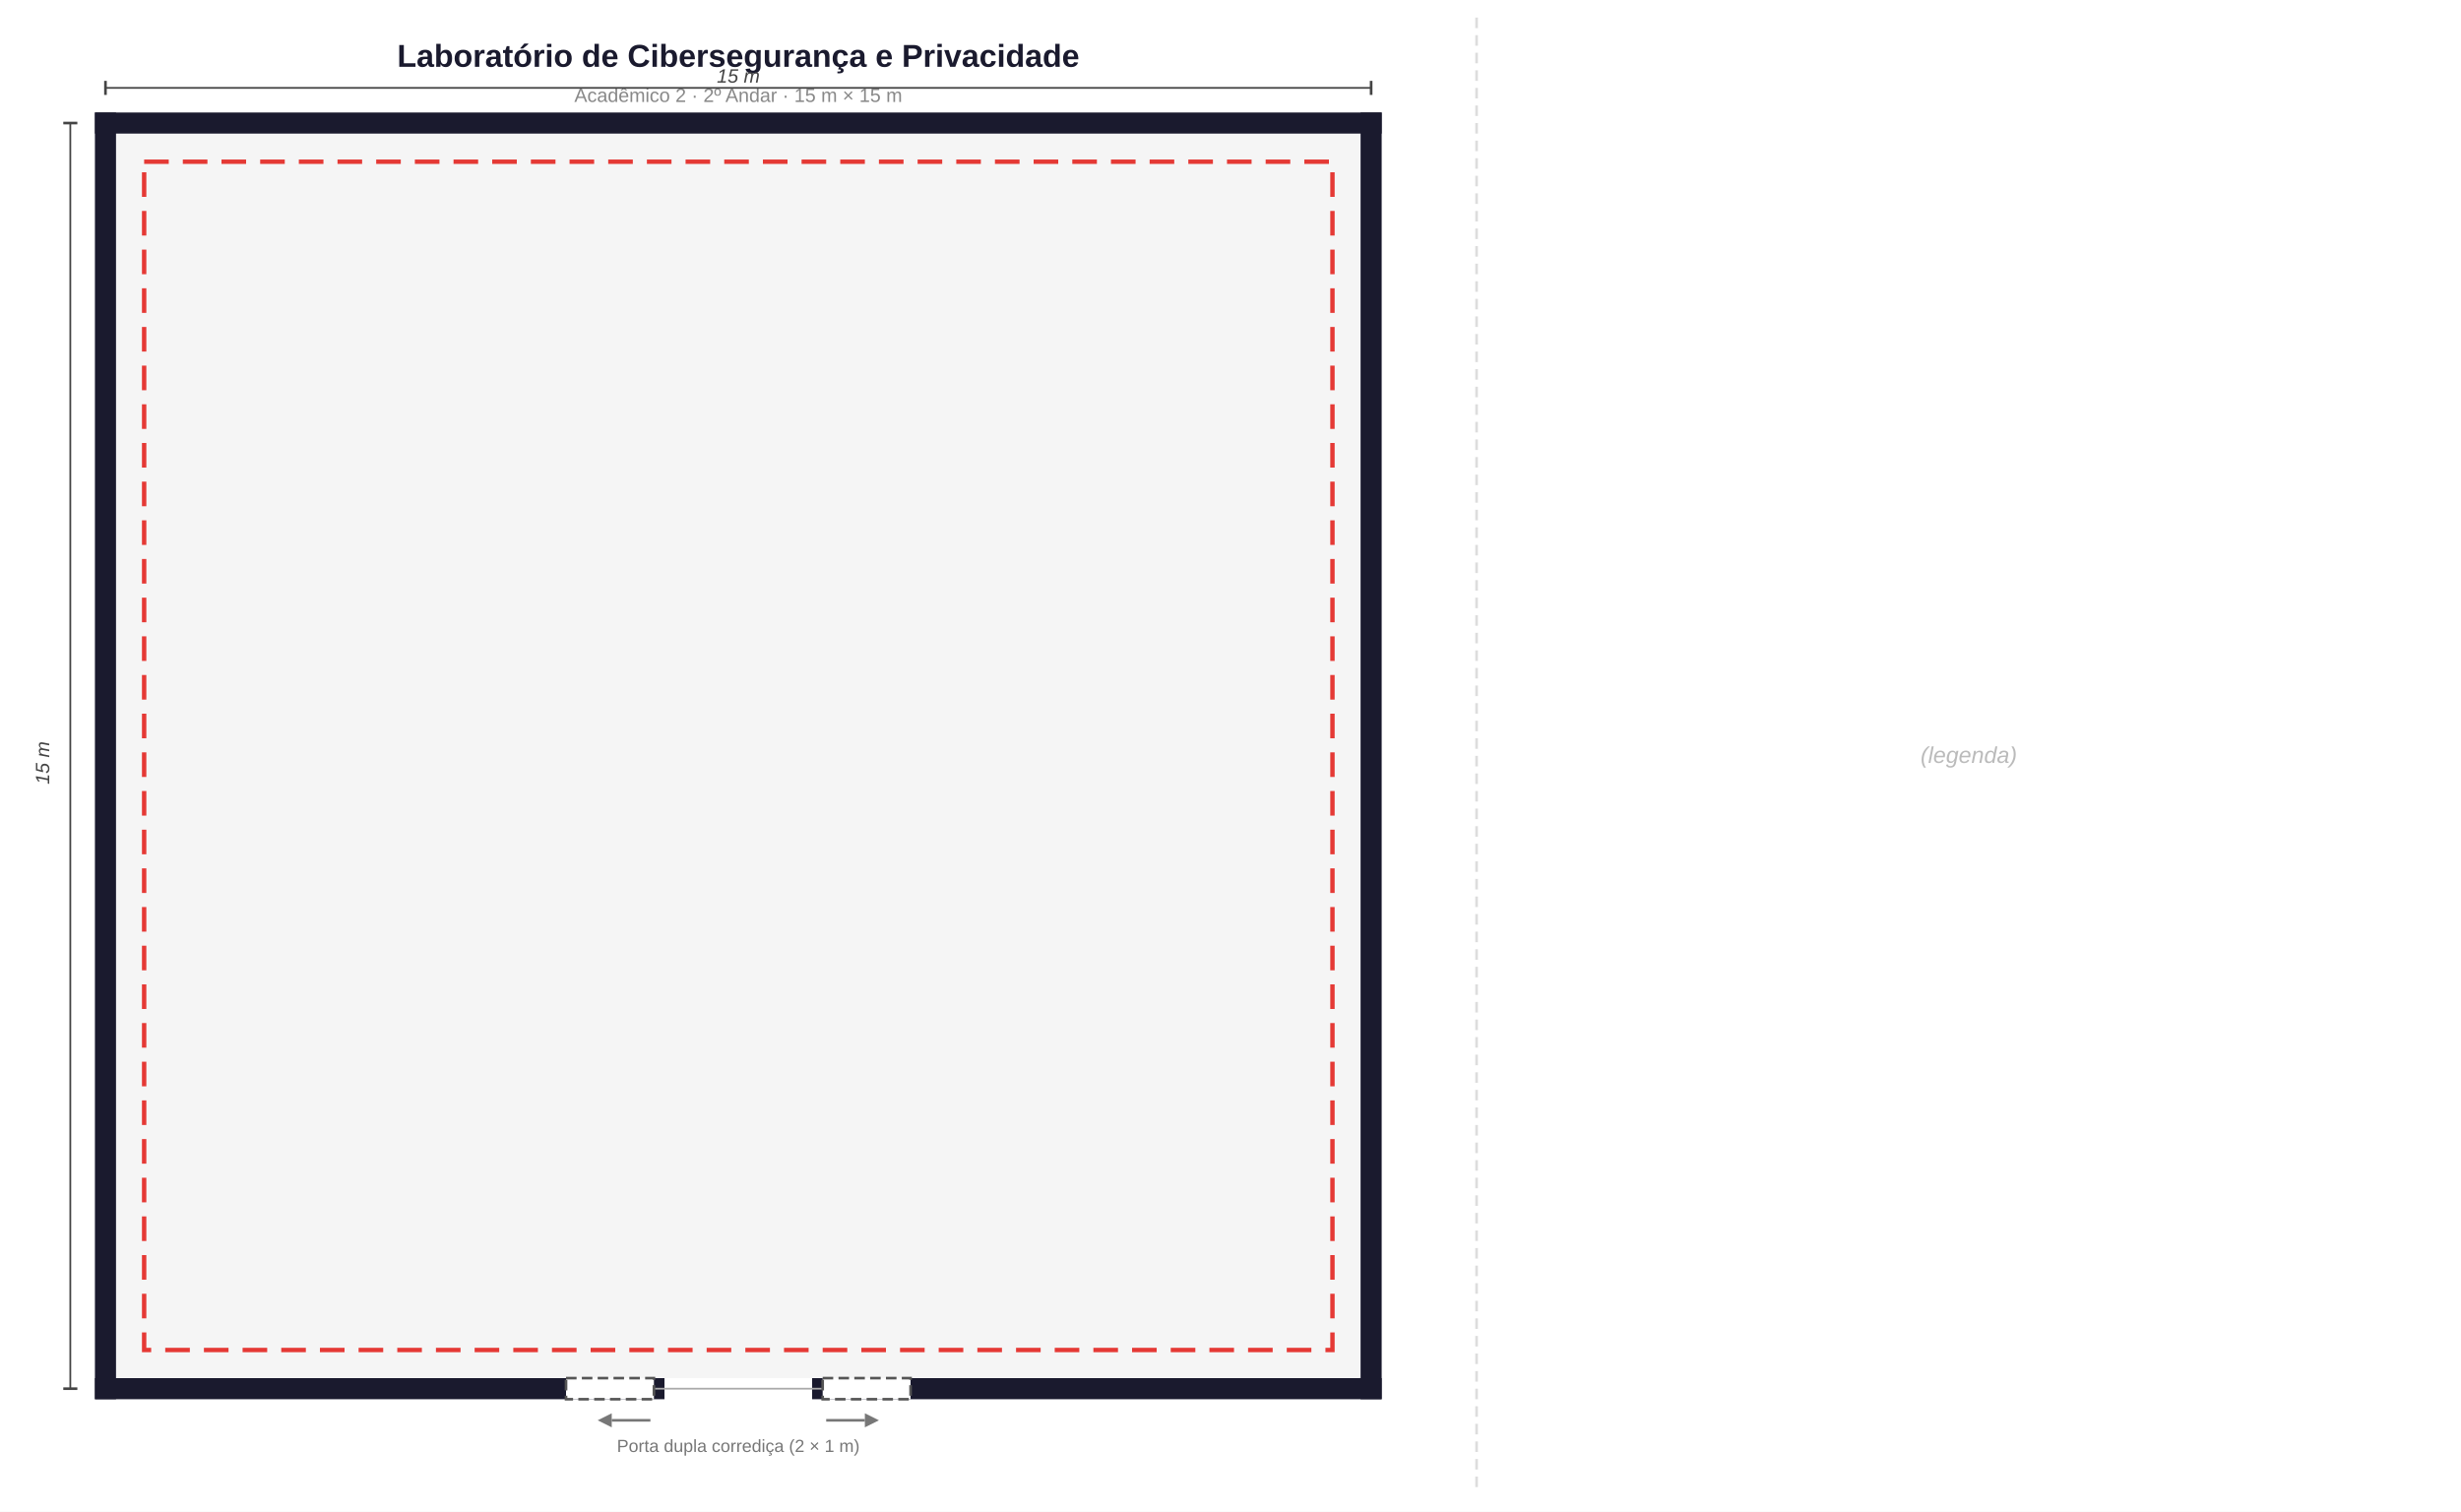
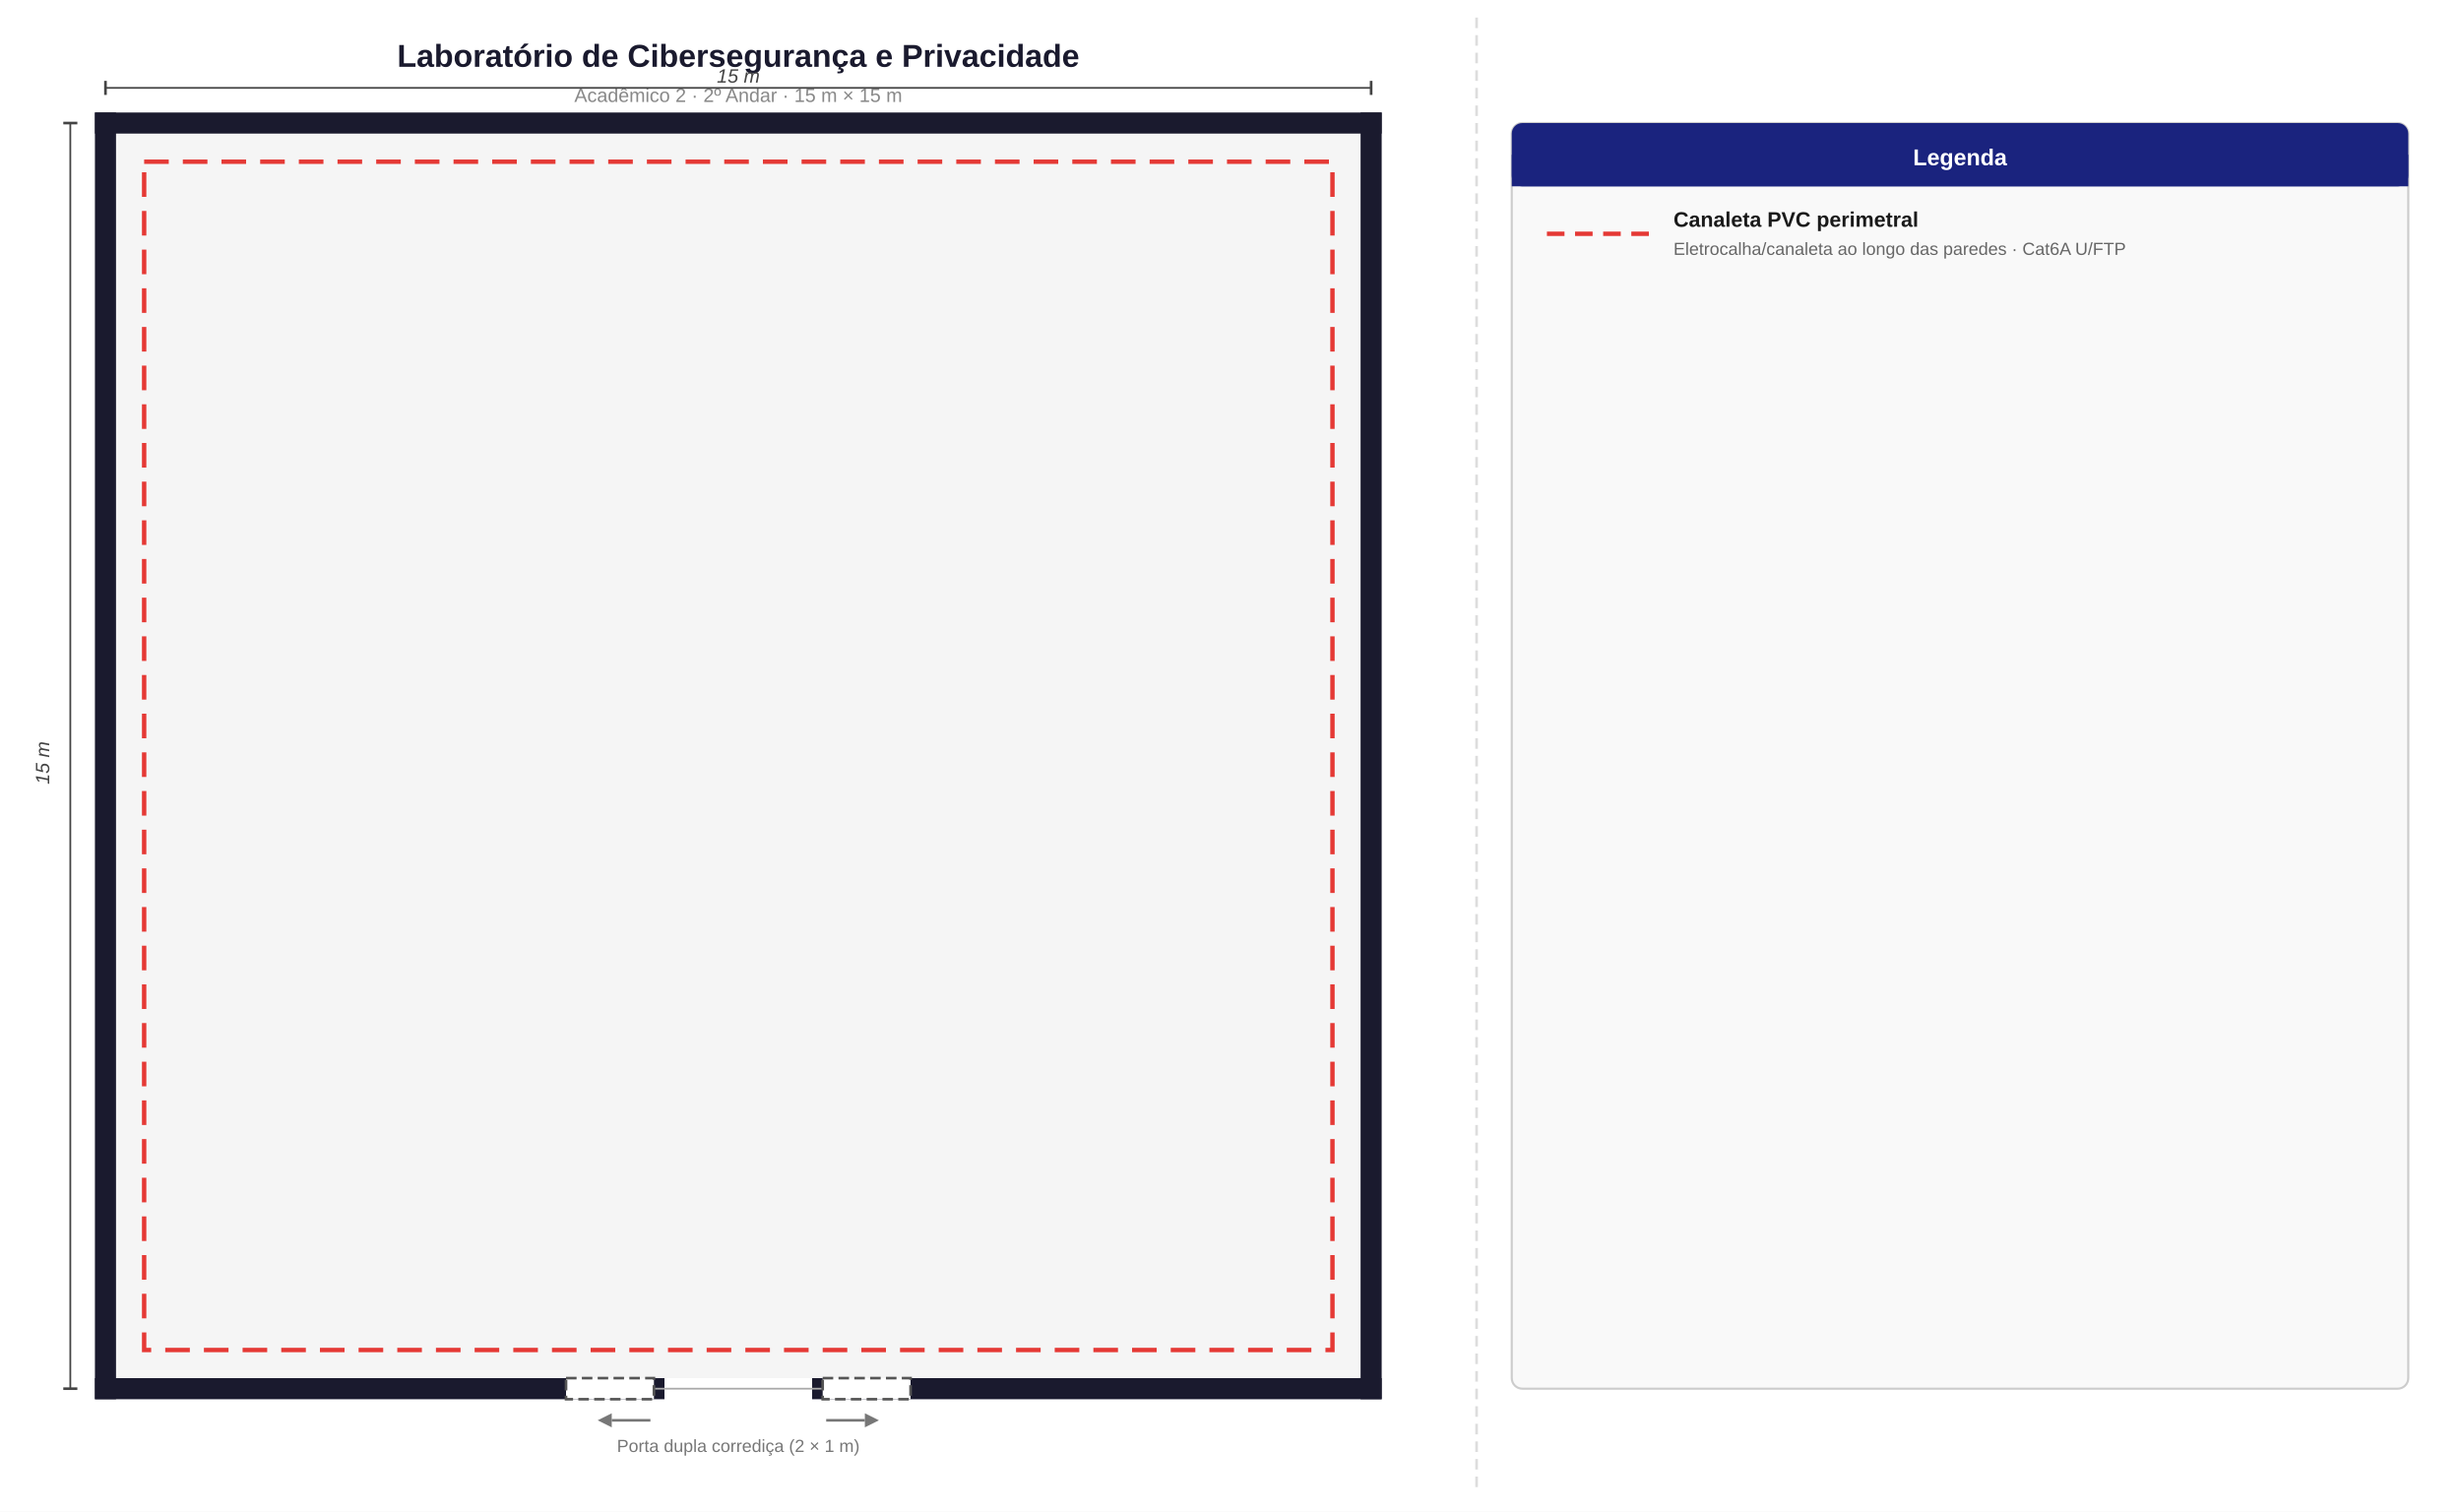
<svg xmlns="http://www.w3.org/2000/svg" width="1400" height="860" font-family="Arial, sans-serif">
  <rect width="1400" height="860" fill="white" />
  <text x="420" y="38" text-anchor="middle" font-size="18" font-weight="bold" fill="#1A1A2E">Laboratório de Cibersegurança e Privacidade</text>
  <text x="420" y="58" text-anchor="middle" font-size="11" fill="#888">Acadêmico 2 · 2º Andar · 15 m × 15 m</text>
  <rect x="66" y="76" width="708" height="708" fill="#F5F5F5" />
  <line x1="60" y1="70" x2="780" y2="70" stroke="#1A1A2E" stroke-width="12" stroke-linecap="square" />
  <line x1="780" y1="70" x2="780" y2="790" stroke="#1A1A2E" stroke-width="12" stroke-linecap="square" />
  <line x1="60" y1="70" x2="60" y2="790" stroke="#1A1A2E" stroke-width="12" stroke-linecap="square" />
  <line x1="60" y1="790" x2="372" y2="790" stroke="#1A1A2E" stroke-width="12" stroke-linecap="square" />
  <line x1="468" y1="790" x2="780" y2="790" stroke="#1A1A2E" stroke-width="12" stroke-linecap="square" />
  <rect x="82" y="92" width="676" height="676" fill="none" stroke="#E53935" stroke-width="2.5" stroke-dasharray="14,8" />
  <line x1="322" y1="790" x2="518" y2="790" stroke="#AAA" stroke-width="1" />
  <rect x="322" y="784" width="50" height="12" fill="white" stroke="#555" stroke-width="1.5" stroke-dasharray="6,3" />
  <rect x="468" y="784" width="50" height="12" fill="white" stroke="#555" stroke-width="1.5" stroke-dasharray="6,3" />
  <line x1="370" y1="808" x2="348" y2="808" stroke="#777" stroke-width="1.5" />
  <polygon points="348,804 340,808 348,812" fill="#777" />
  <line x1="470" y1="808" x2="492" y2="808" stroke="#777" stroke-width="1.5" />
  <polygon points="492,804 500,808 492,812" fill="#777" />
  <text x="420" y="826" text-anchor="middle" font-size="10" fill="#777">Porta dupla corrediça (2 × 1 m)</text>
  <line x1="60" y1="50" x2="780" y2="50" stroke="#444" stroke-width="1" />
  <line x1="60" y1="46" x2="60" y2="54" stroke="#444" stroke-width="1.5" />
  <line x1="780" y1="46" x2="780" y2="54" stroke="#444" stroke-width="1.5" />
  <text x="420" y="47" text-anchor="middle" font-size="11" fill="#444" font-style="italic">15 m</text>
  <line x1="40" y1="70" x2="40" y2="790" stroke="#444" stroke-width="1" />
  <line x1="36" y1="70" x2="44" y2="70" stroke="#444" stroke-width="1.5" />
  <line x1="36" y1="790" x2="44" y2="790" stroke="#444" stroke-width="1.5" />
  <text x="28" y="434" text-anchor="middle" font-size="11" fill="#444" font-style="italic" transform="rotate(-90,28,434)">15 m</text>
  <line x1="840" y1="10" x2="840" y2="850" stroke="#DDD" stroke-width="1.5" stroke-dasharray="6,4" />
-   <text x="1120" y="434" text-anchor="middle" font-size="13" fill="#BBB" font-style="italic">(legenda)</text>
+   <rect x="860" y="70" width="510" height="720" fill="#F9F9F9" stroke="#CCC" stroke-width="1.2" rx="6" />
+   <rect x="860" y="70" width="510" height="36" fill="#1A237E" rx="6" />
+   <rect x="860" y="88" width="510" height="18" fill="#1A237E" />
+   <text x="1115" y="94" text-anchor="middle" font-size="13" fill="white" font-weight="bold">Legenda</text>
+   <line x1="880" y1="133" x2="940" y2="133" stroke="#E53935" stroke-width="2.5" stroke-dasharray="10,6" />
+   <text x="952" y="129" font-size="12" fill="#1A1A1A" font-weight="bold">Canaleta PVC perimetral</text>
+   <text x="952" y="145" font-size="10" fill="#666">Eletrocalha/canaleta ao longo das paredes · Cat6A U/FTP</text>
</svg>
